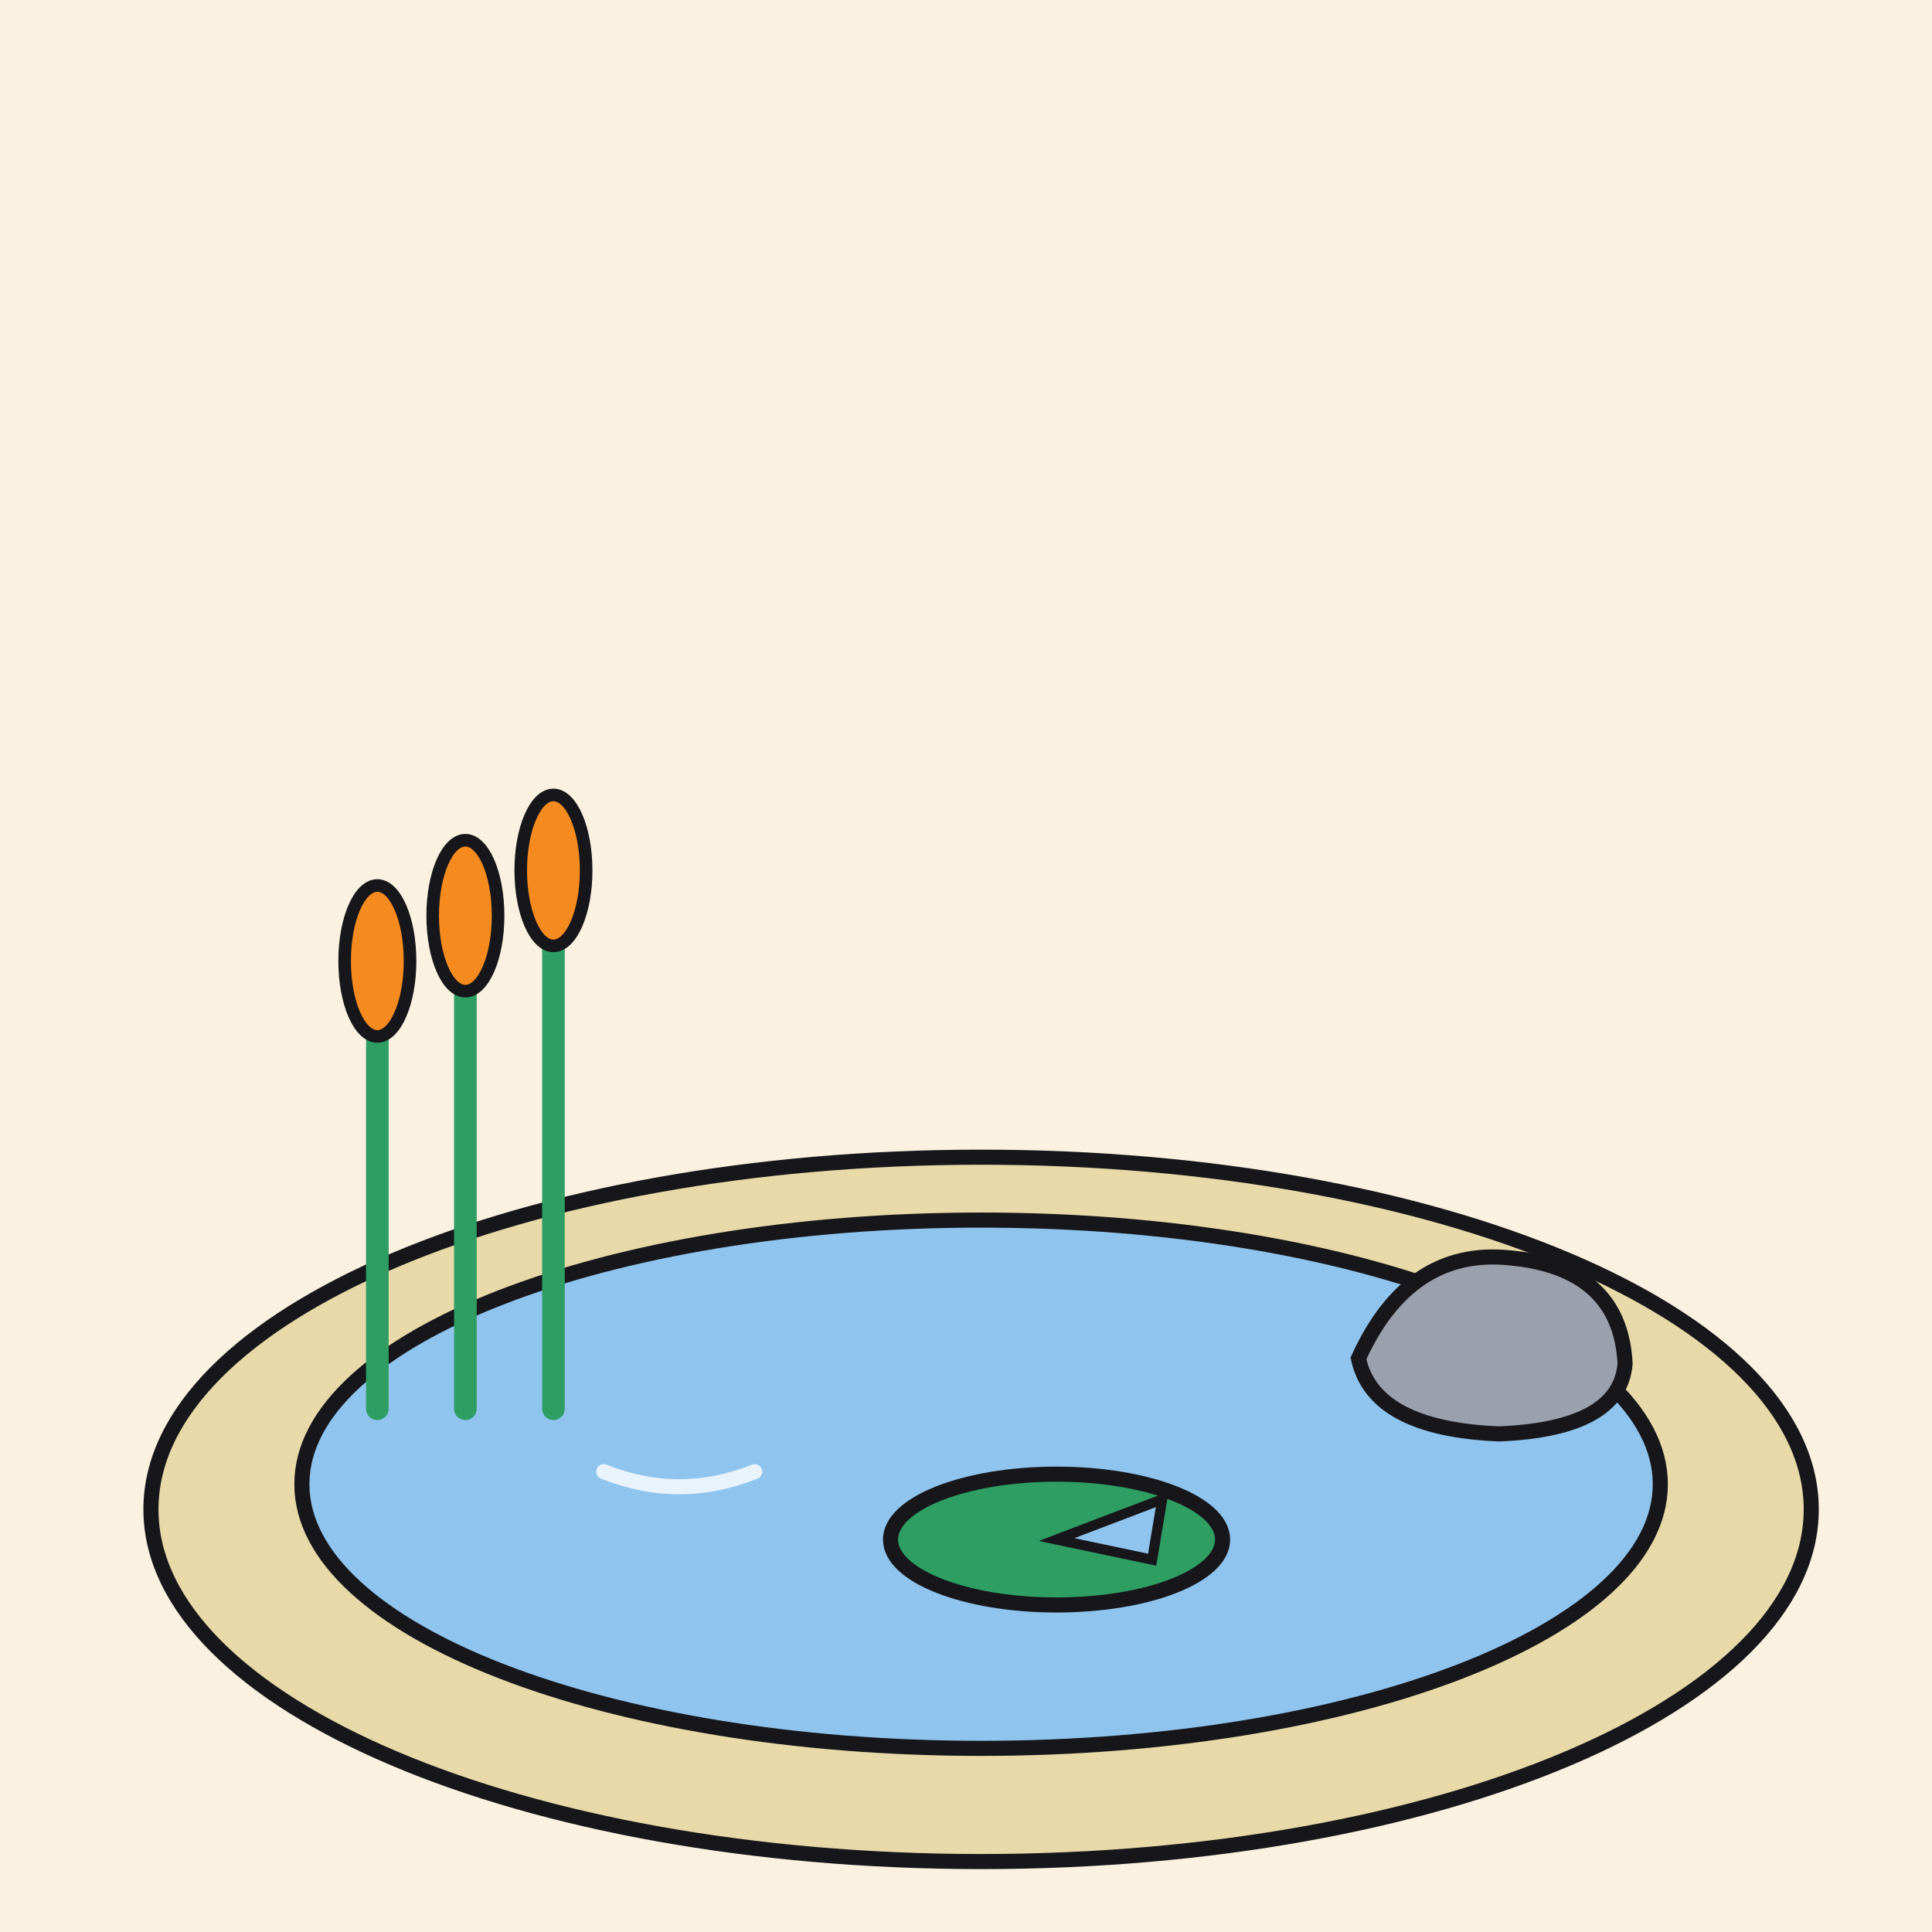
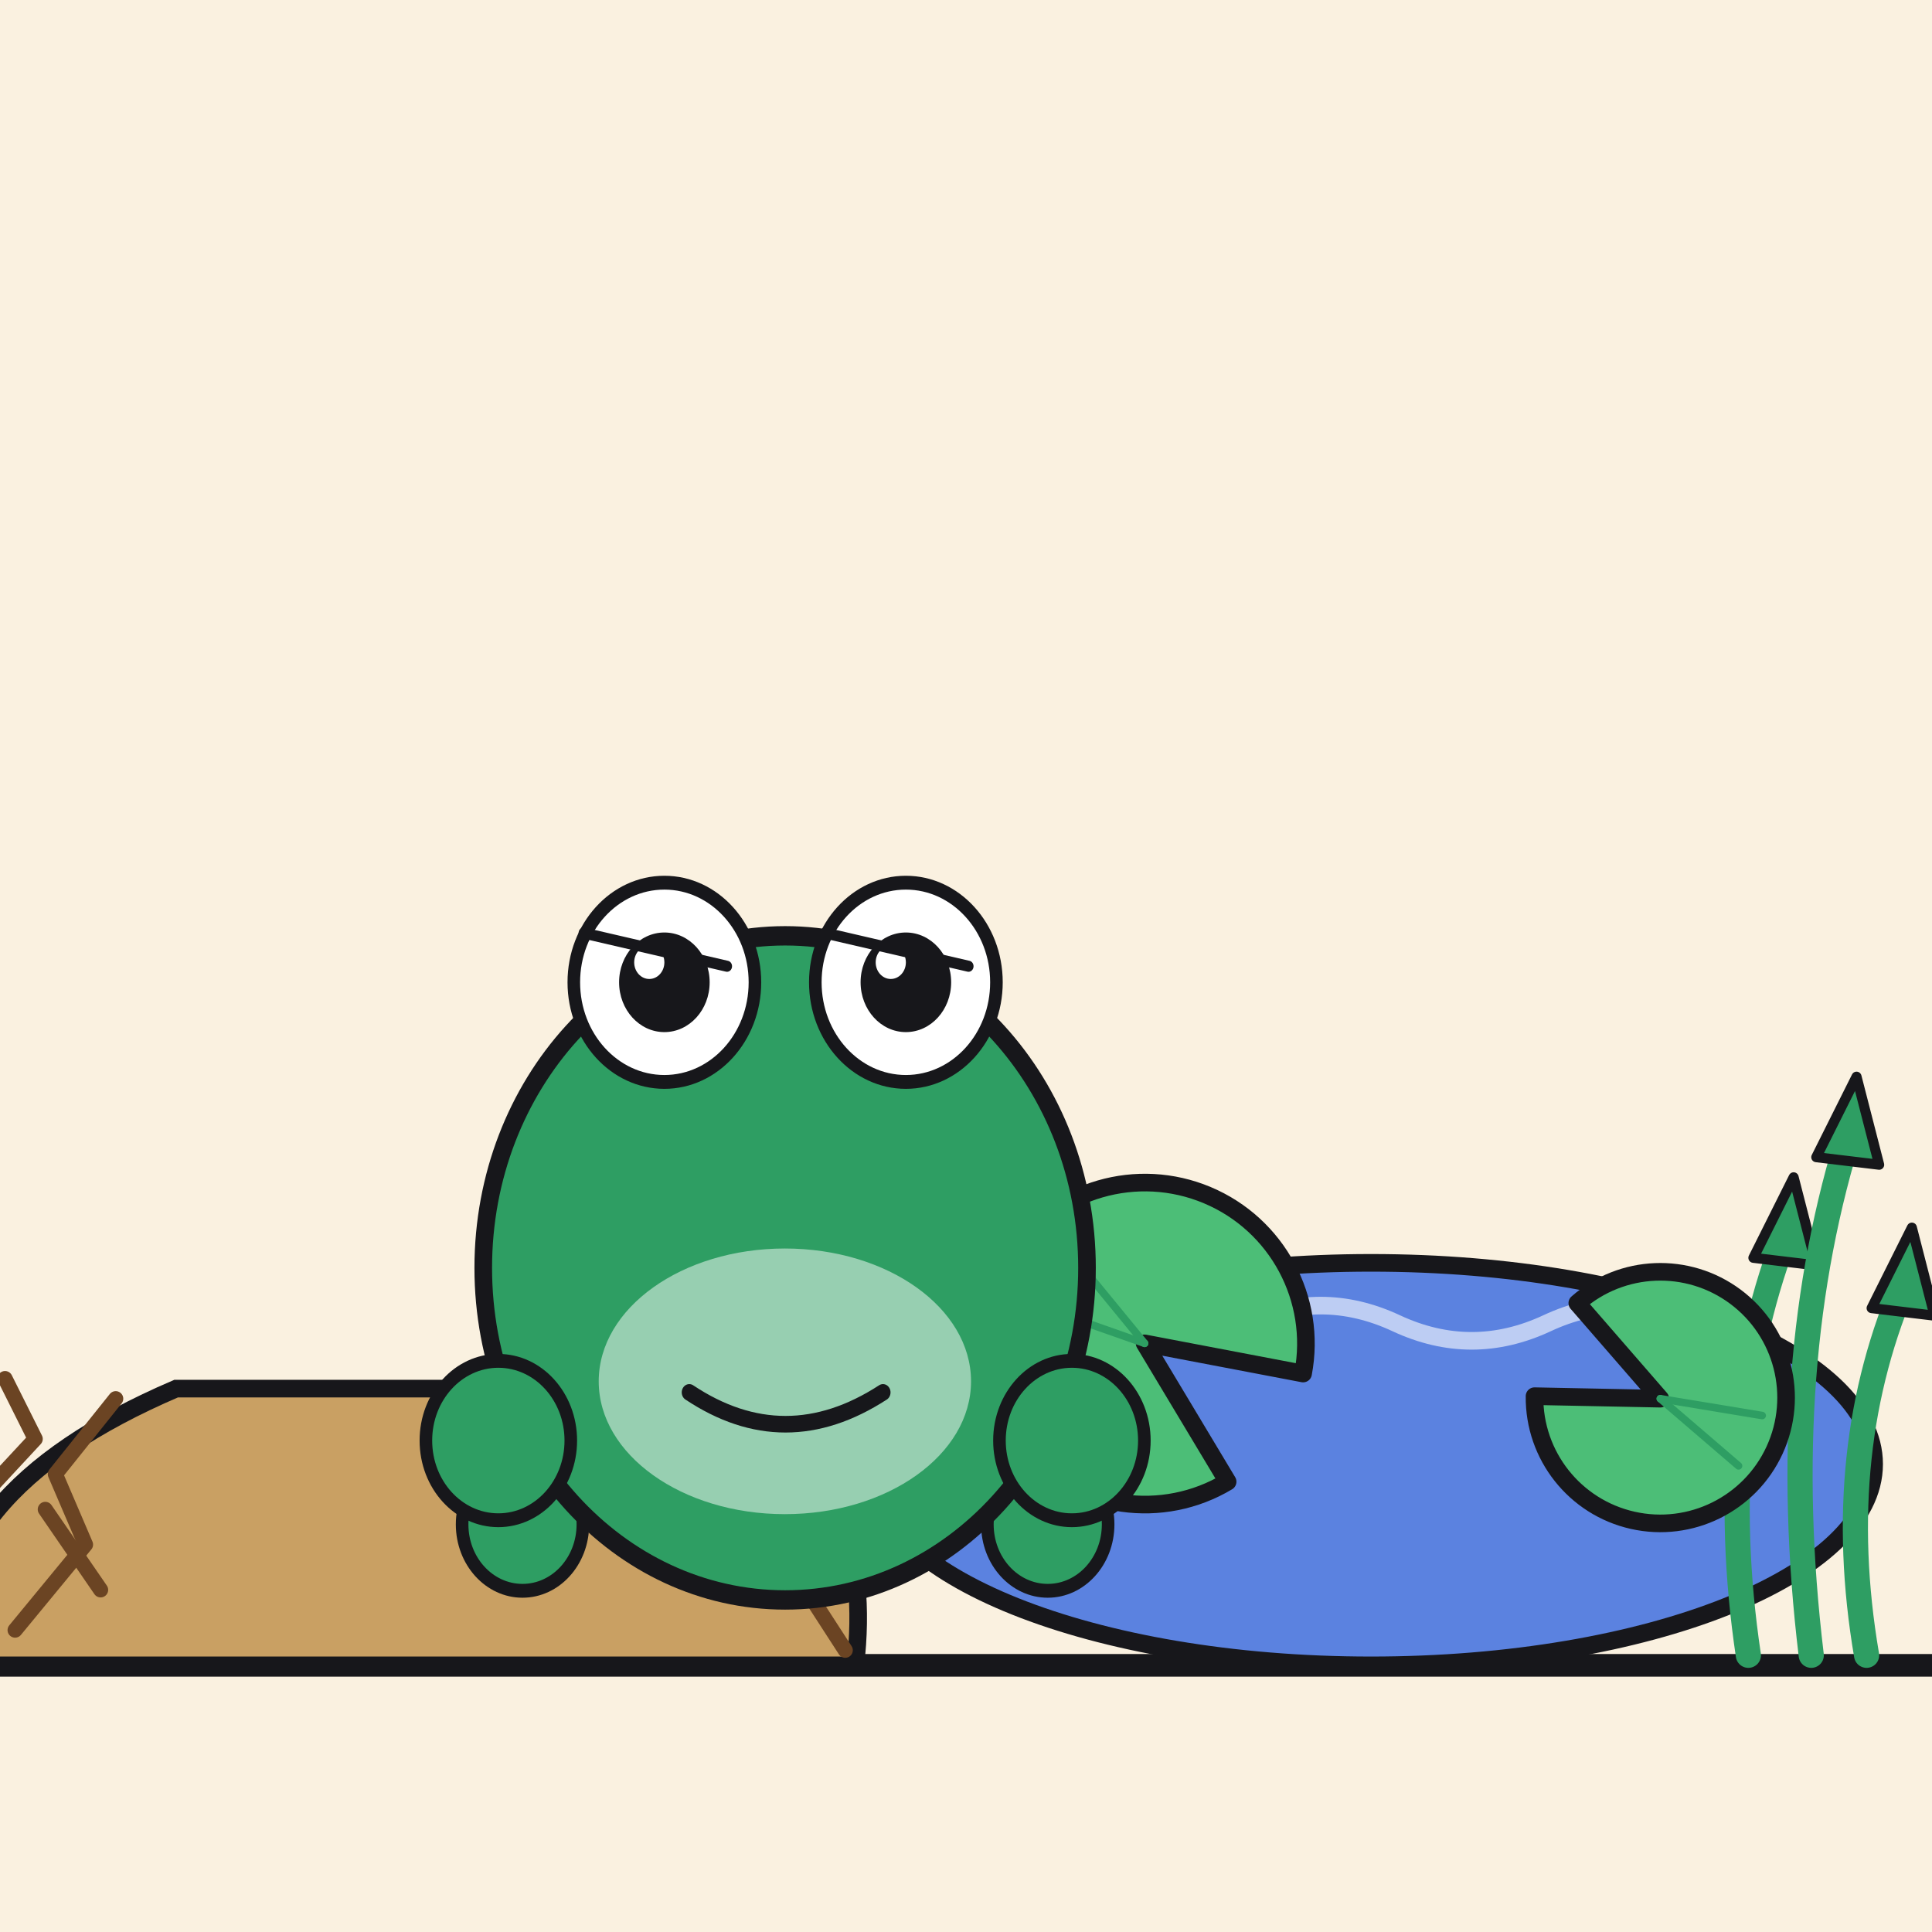
<svg xmlns="http://www.w3.org/2000/svg" viewBox="0 0 768 768" width="768" height="768">
  <rect width="768" height="768" fill="#FAF1E0" />
-   <g id="hiddenInitial">
-     <ellipse cx="390" cy="600" rx="330" ry="140" fill="#E8D9A8" stroke="#17171B" stroke-width="6" />
-     <ellipse cx="390" cy="590" rx="270" ry="105" fill="#8FC4EE" stroke="#17171B" stroke-width="6" />
-     <path d="M240,585 q30,12 60,0 M420,615 q30,12 60,0" stroke="#FFFFFF" stroke-width="6" fill="none" stroke-linecap="round" opacity="0.8" />
+   <g id="agentAction">
+     <g transform="translate(384,384) scale(1.0) translate(-384.0,-384.0)">
+       <rect x="-307" y="-307" width="1382" height="1382" fill="#FAF1E0" />
+       <path d="M-307.2,662.0 L1075.2,662.0" stroke="#17171B" stroke-width="9" stroke-linecap="butt" fill="none" />
+       <path d="M-20,662 Q-28,594 70,552 L300,552 Q348,594 340,662 Z" fill="#C9A063" stroke="#17171B" stroke-width="7" />
+       <path d="M6,648 L34,614 L22,586 L46,556" fill="none" stroke="#6B4423" stroke-width="6" stroke-linecap="round" stroke-linejoin="round" fill-rule="evenodd" />
+       <path d="M-12,600 L14,572 L2,548" fill="none" stroke="#6B4423" stroke-width="6" stroke-linecap="round" stroke-linejoin="round" fill-rule="evenodd" />
+       <path d="M40,632 L18,600" fill="none" stroke="#6B4423" stroke-width="6" stroke-linecap="round" stroke-linejoin="round" fill-rule="evenodd" />
+       <path d="M322,636 L300,604 L316,576" fill="none" stroke="#6B4423" stroke-width="6" stroke-linecap="round" stroke-linejoin="round" fill-rule="evenodd" />
+       <path d="M336,656 L314,622 L330,594" fill="none" stroke="#6B4423" stroke-width="6" stroke-linecap="round" stroke-linejoin="round" fill-rule="evenodd" />
+       <path d="M300,600 L322,580" fill="none" stroke="#6B4423" stroke-width="6" stroke-linecap="round" stroke-linejoin="round" fill-rule="evenodd" />
+       <ellipse cx="545" cy="582" rx="200" ry="80" fill="#5B82E0" stroke="#17171B" stroke-width="7" />
+       <path d="M375,526 q30,-14 60,0 q30,14 60,0 q30,-14 60,0 q30,14 60,0 q30,-14 60,0" fill="none" stroke="#FFFFFF" stroke-width="7" stroke-linecap="round" opacity="0.6" />
+       <path d="M695,658 Q681,564 711,488" fill="none" stroke="#2E9E63" stroke-width="10" stroke-linecap="round" />
+       <path d="M697,500 L713,468 L722,503 Z" fill="#2E9E63" stroke="#17171B" stroke-width="4" stroke-linejoin="round" />
+       <path d="M720,658 Q706,542 736,448" fill="none" stroke="#2E9E63" stroke-width="10" stroke-linecap="round" />
+       <path d="M722,460 L738,428 L747,463 Z" fill="#2E9E63" stroke="#17171B" stroke-width="4" stroke-linejoin="round" />
+       <path d="M742,658 Q728,576 758,508" fill="none" stroke="#2E9E63" stroke-width="10" stroke-linecap="round" />
+       <path d="M744,520 L760,488 L769,523 Z" fill="#2E9E63" stroke="#17171B" stroke-width="4" stroke-linejoin="round" />
+       <path d="M660,556 L610,555 A50,50 0 1 0 627,518 Z" fill="#4CBE77" stroke="#17171B" stroke-width="7" stroke-linejoin="round" />
+       <path d="M660.0,556.0 L691.1,582.7" stroke="#2E9E63" stroke-width="3" stroke-linecap="round" fill="none" />
+       <path d="M660.0,556.0 L700.5,562.7" stroke="#2E9E63" stroke-width="3" stroke-linecap="round" fill="none" />
+       <path d="M455,534 L518,546 A64,64 0 1 0 488,589 Z" fill="#4CBE77" stroke="#17171B" stroke-width="7" stroke-linejoin="round" />
+       <path d="M455.0,534.0 L421.7,493.4" stroke="#2E9E63" stroke-width="3" stroke-linecap="round" fill="none" />
+       <path d="M455.0,534.0 L405.5,516.6" stroke="#2E9E63" stroke-width="3" stroke-linecap="round" fill="none" />
+       <g transform="translate(312.1,504.0) scale(1.0,1.1) translate(-312.1,-504.0)">
+         <path d="M240.1,540.0 L207.7,596.7" stroke="#17171B" stroke-width="46.8" stroke-linecap="round" fill="none" />
+         <path d="M240.1,540.0 L207.7,596.7" stroke="#2E9E63" stroke-width="40.8" stroke-linecap="round" fill="none" />
+         <circle cx="207.7" cy="596.7" r="24.0" fill="#2E9E63" stroke="#17171B" stroke-width="5" />
+         <path d="M384.1,540.0 L416.5,596.7" stroke="#17171B" stroke-width="46.8" stroke-linecap="round" fill="none" />
+         <path d="M384.1,540.0 L416.5,596.7" stroke="#2E9E63" stroke-width="40.8" stroke-linecap="round" fill="none" />
+         <circle cx="416.5" cy="596.7" r="24.0" fill="#2E9E63" stroke="#17171B" stroke-width="5" />
+         <circle cx="312.1" cy="504.0" r="120.0" fill="#2E9E63" stroke="#17171B" stroke-width="7" />
+         <ellipse cx="312" cy="545" rx="74" ry="48" fill="#FFFFFF" opacity="0.5" />
+         <circle cx="198.1" cy="566.4" r="28.8" fill="#2E9E63" stroke="#17171B" stroke-width="5" />
+         <circle cx="426.1" cy="566.4" r="28.8" fill="#2E9E63" stroke="#17171B" stroke-width="5" />
+         <circle cx="264.1" cy="400.8" r="36.0" fill="#FFFFFF" stroke="#17171B" stroke-width="5" />
+         <circle cx="264.1" cy="400.8" r="18.0" fill="#17171B" stroke="none" stroke-width="0" opacity="1.0" />
+         <circle cx="258.1" cy="393.6" r="6.0" fill="#FFFFFF" stroke="none" stroke-width="0" opacity="1.0" />
+         <path d="M232,383 L289,395" stroke="#17171B" stroke-width="4" stroke-linecap="round" opacity="1.0" />
+         <circle cx="360.1" cy="400.8" r="36.0" fill="#FFFFFF" stroke="#17171B" stroke-width="5" />
+         <circle cx="360.1" cy="400.8" r="18.0" fill="#17171B" stroke="none" stroke-width="0" opacity="1.0" />
+         <circle cx="354.1" cy="393.6" r="6.0" fill="#FFFFFF" stroke="none" stroke-width="0" opacity="1.0" />
+         <path d="M328,383 L385,395" stroke="#17171B" stroke-width="4" stroke-linecap="round" opacity="1.0" />
+         <path d="M274,549 Q312,572 351,549" fill="none" stroke="#17171B" stroke-width="6" stroke-linecap="round" opacity="1.0" />
+       </g>
+     </g>
  </g>
-   <g id="revealCue">
-     <g transform="rotate(0.0 150 560)">
-       <path d="M150.0,560.0 L150.0,400.0" stroke="#2E9E63" stroke-width="9" stroke-linecap="round" fill="none" />
-       <ellipse cx="150" cy="382" rx="13" ry="30" fill="#F58A1F" stroke="#17171B" stroke-width="5" />
-     </g>
-     <g transform="rotate(-0.0 185 560)">
-       <path d="M185.0,560.0 L185.0,382.0" stroke="#2E9E63" stroke-width="9" stroke-linecap="round" fill="none" />
-       <ellipse cx="185" cy="364" rx="13" ry="30" fill="#F58A1F" stroke="#17171B" stroke-width="5" />
-     </g>
-     <g transform="rotate(0.0 220 560)">
-       <path d="M220.0,560.0 L220.0,364.0" stroke="#2E9E63" stroke-width="9" stroke-linecap="round" fill="none" />
-       <ellipse cx="220" cy="346" rx="13" ry="30" fill="#F58A1F" stroke="#17171B" stroke-width="5" />
-     </g>
-     <path d="M540,540 q20,-44 60,-40 q44,4 46,42 q-2,26 -50,28 q-50,-2 -56,-30 z" fill="#9AA0AC" stroke="#17171B" stroke-width="6" />
-     <ellipse cx="420" cy="612" rx="66" ry="26" fill="#2E9E63" stroke="#17171B" stroke-width="6" />
-     <path d="M420,612 L462,596 L458,620 Z" fill="#8FC4EE" stroke="#17171B" stroke-width="4" />
-   </g>
+   <g id="patientImpact" />
+   <g id="resultState" />
</svg>
